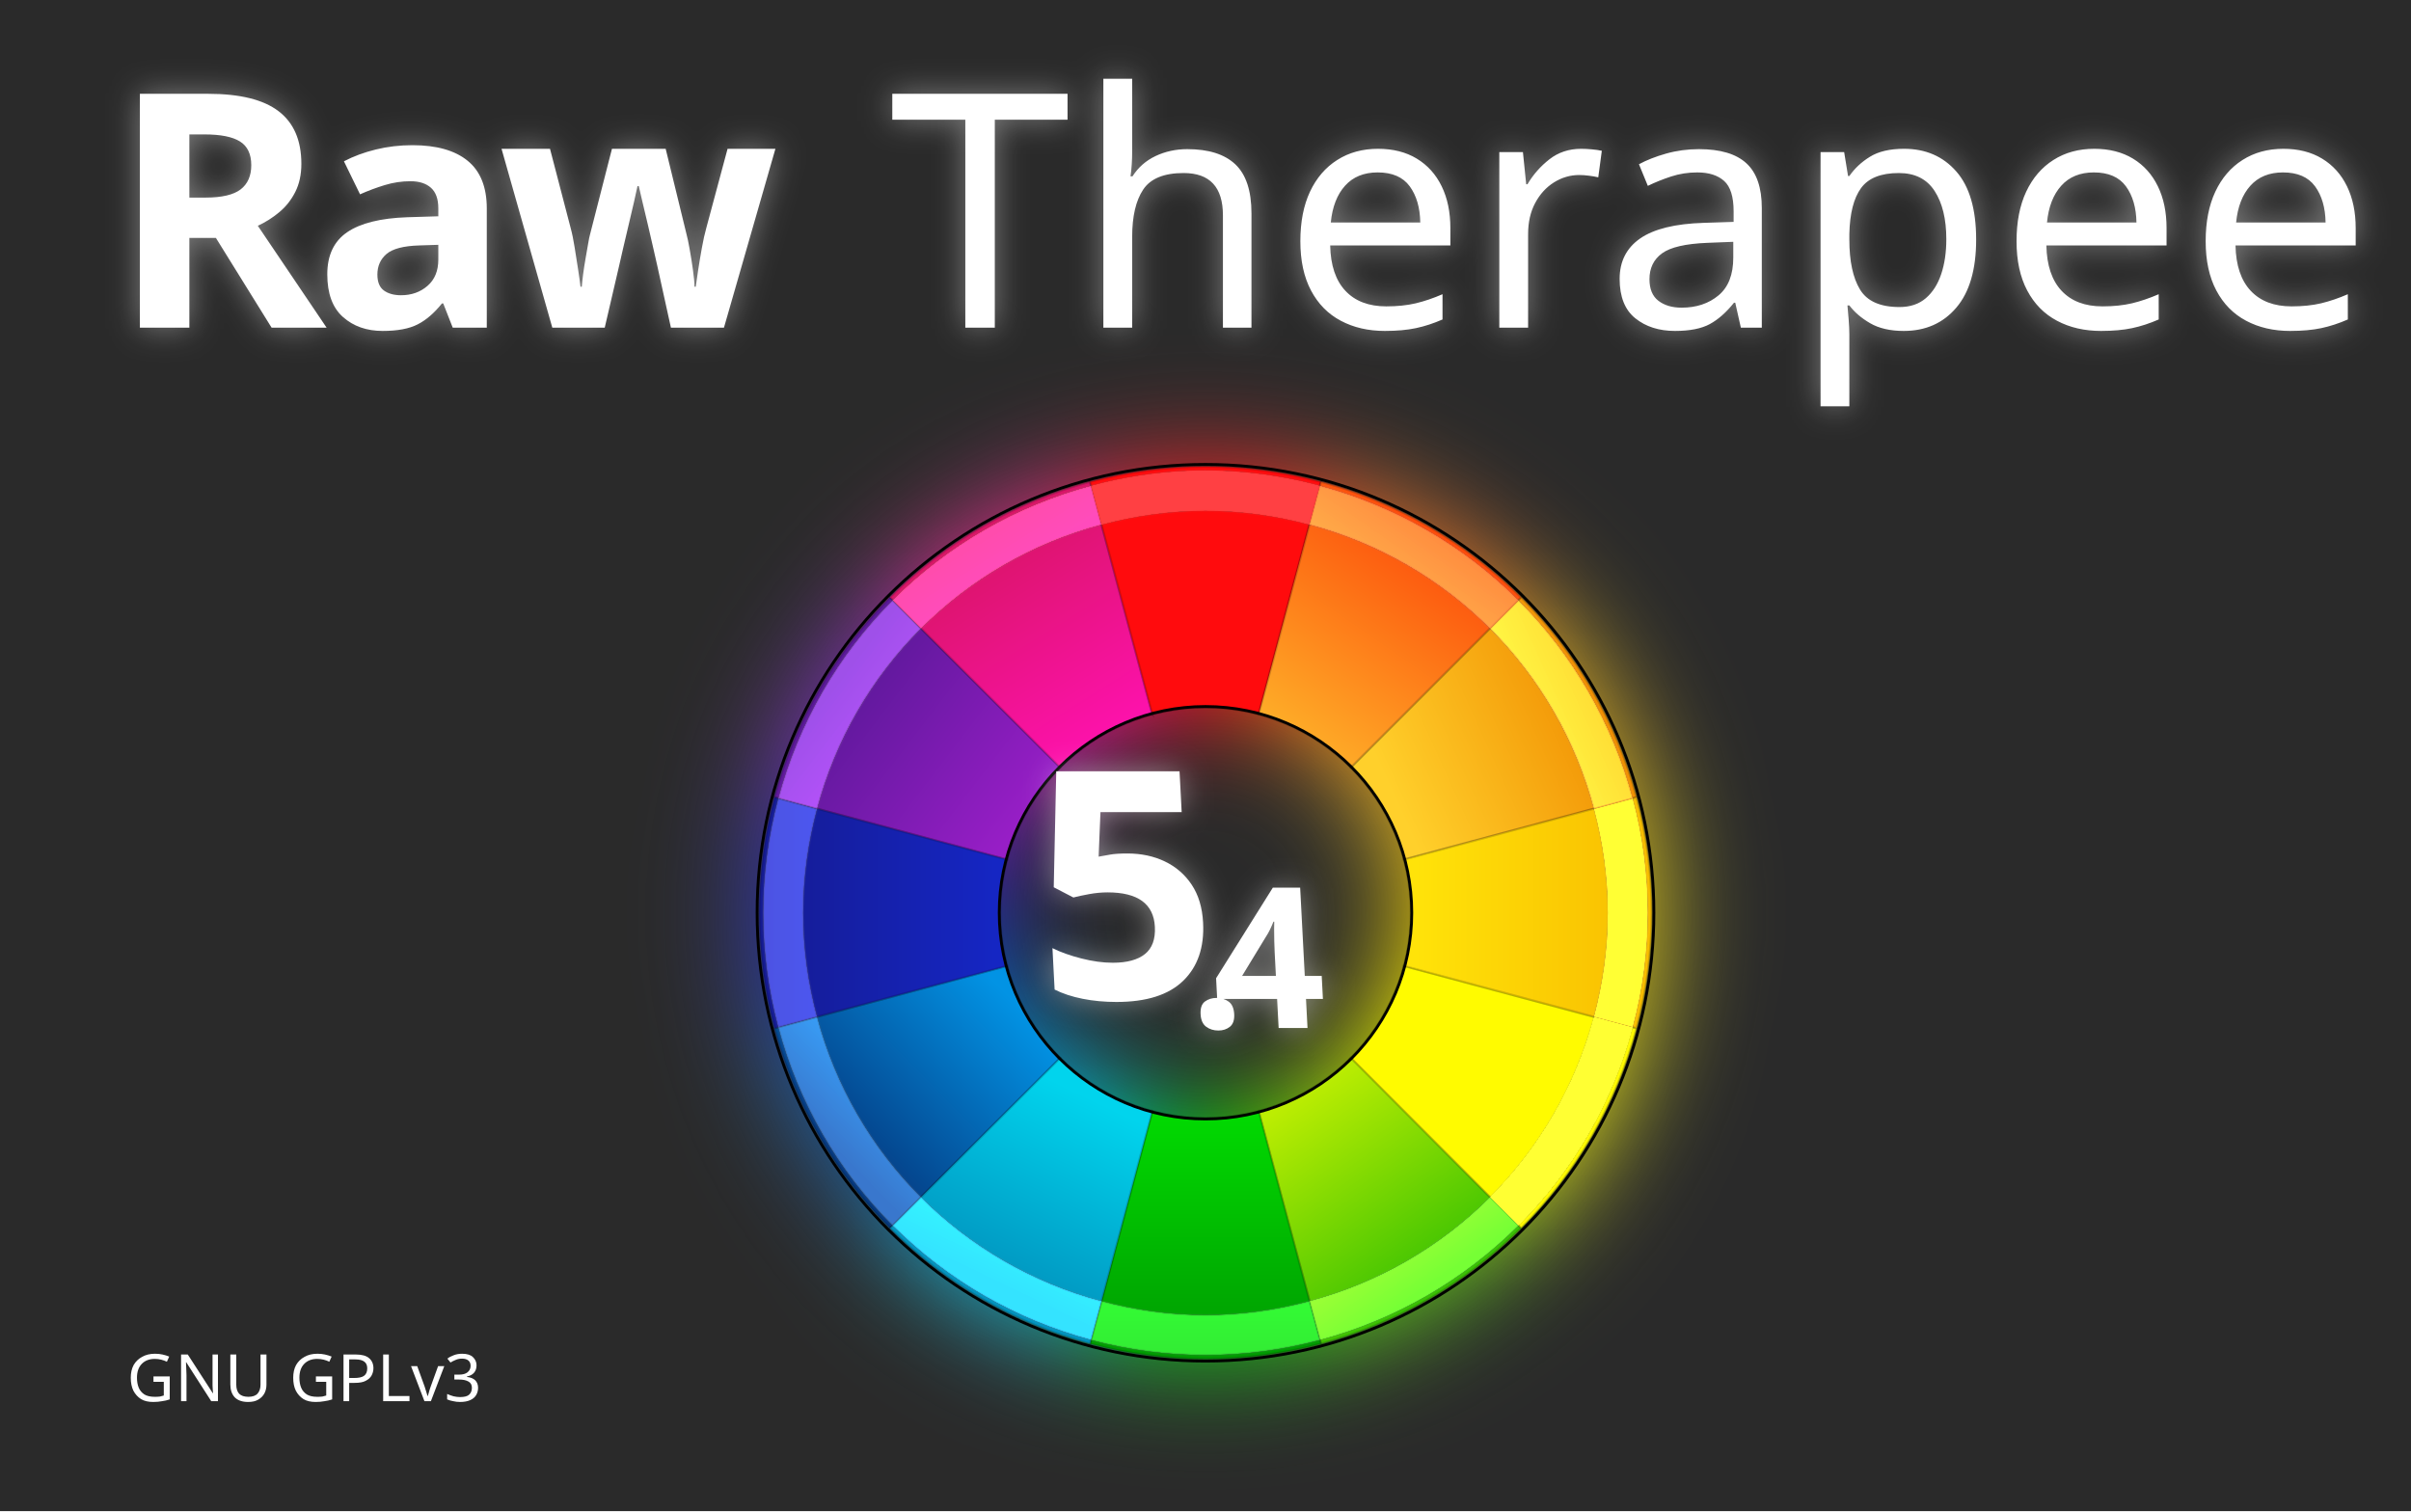
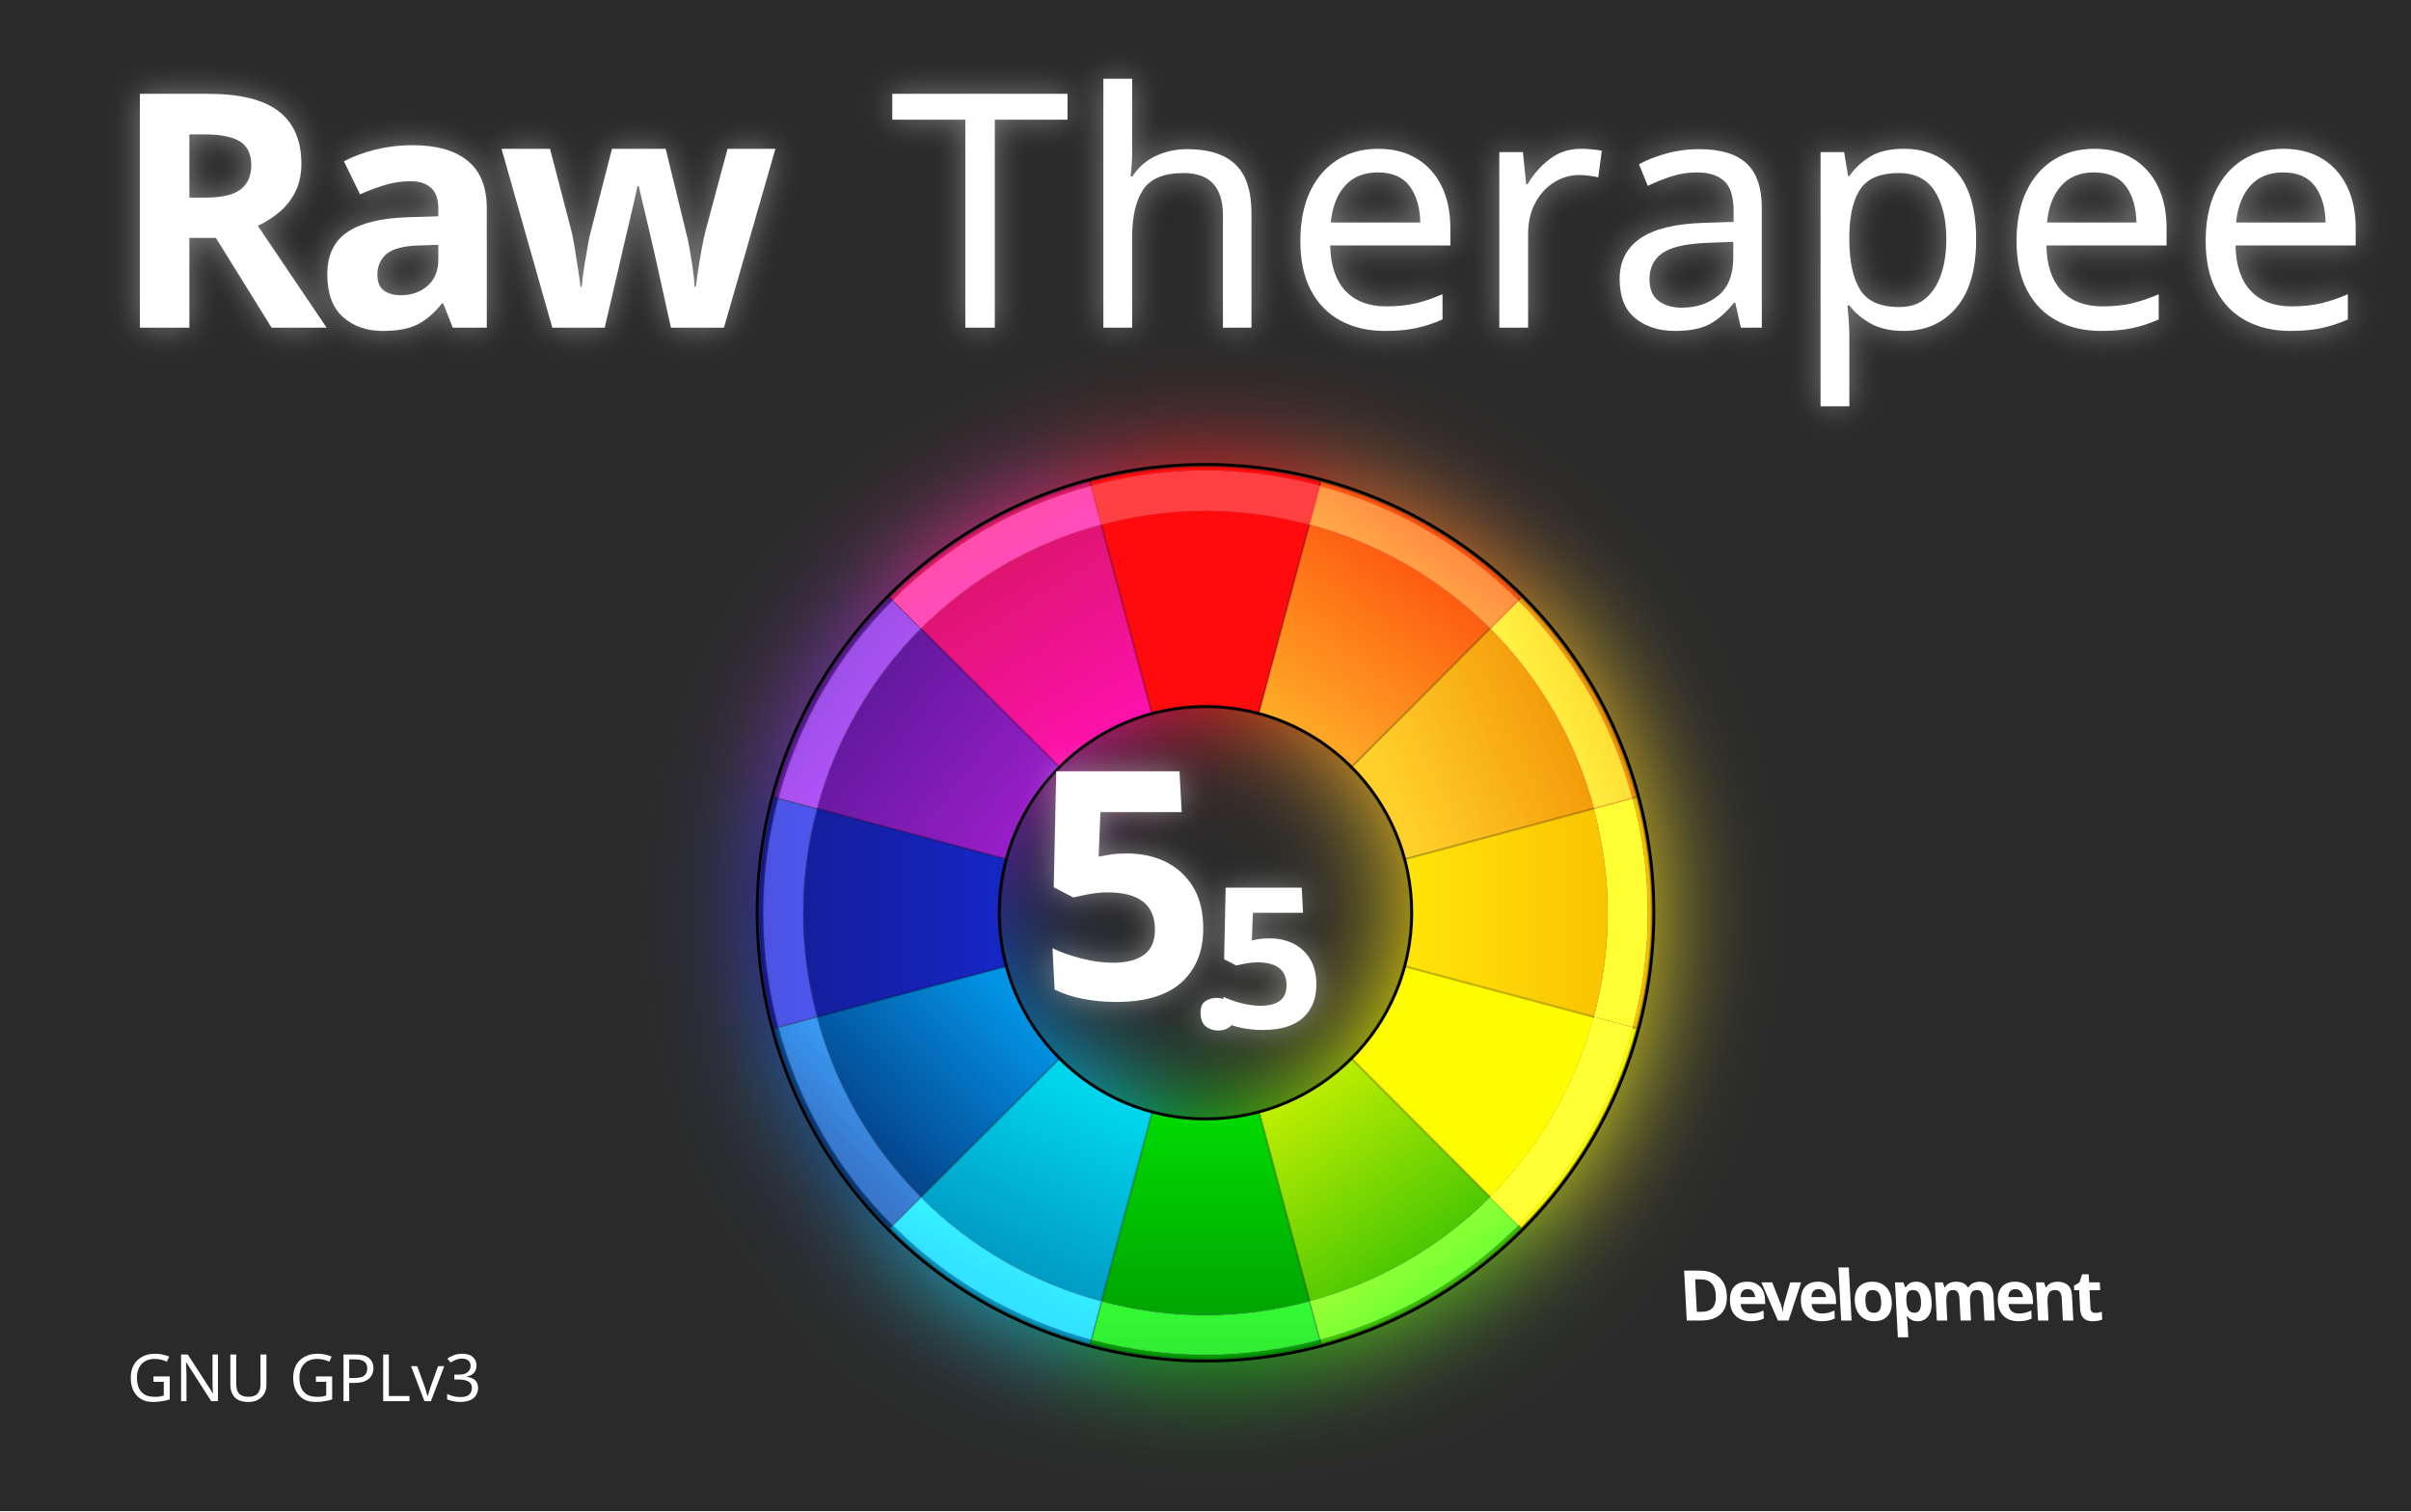
<svg xmlns="http://www.w3.org/2000/svg" xmlns:xlink="http://www.w3.org/1999/xlink" width="552" height="346" viewBox="0 0 146.05 91.546" version="1.1" id="svg783">
  <defs id="defs777">
    <filter id="filter3580" x="-0.2" y="-0.2" width="1.4" height="1.4" style="color-interpolation-filters:sRGB">
      <feGaussianBlur result="result91" stdDeviation="5" id="feGaussianBlur3582" />
      <feComposite operator="over" in="SourceGraphic" in2="result91" id="feComposite3584" />
    </filter>
    <linearGradient xlink:href="#linearGradient3962-8" id="linearGradient3697" gradientUnits="userSpaceOnUse" gradientTransform="matrix(0.9730154,0,0,0.9730154,0.02024555,6.491612)" x1="89.694" y1="102.901" x2="77.582" y2="85.401" />
    <linearGradient id="linearGradient3962-8">
      <stop id="stop3964-8" offset="0" style="stop-color:#38c102;stop-opacity:1" />
      <stop id="stop3966-8" offset="1" style="stop-color:#bced02;stop-opacity:1;" />
    </linearGradient>
    <linearGradient xlink:href="#linearGradient3954-7" id="linearGradient3699" gradientUnits="userSpaceOnUse" gradientTransform="matrix(0.9730154,0,0,0.9730154,0.02024555,6.491612)" x1="69.426" y1="109.566" x2="69.426" y2="87.778" />
    <linearGradient id="linearGradient3954-7">
      <stop id="stop3956-7" offset="0" style="stop-color:#009a01;stop-opacity:1" />
      <stop id="stop3958-6" offset="1" style="stop-color:#01d901;stop-opacity:1;" />
    </linearGradient>
    <linearGradient xlink:href="#linearGradient4002-3" id="linearGradient3701" gradientUnits="userSpaceOnUse" gradientTransform="matrix(0.9730154,0,0,0.9730154,0.02024555,6.491612)" x1="35.142" y1="47.984" x2="51.941" y2="60.841" />
    <linearGradient id="linearGradient4002-3">
      <stop id="stop4004-0" offset="0" style="stop-color:#5a1898;stop-opacity:1" />
      <stop id="stop4006-3" offset="1" style="stop-color:#971ec6;stop-opacity:1" />
    </linearGradient>
    <linearGradient xlink:href="#linearGradient4024-9" id="linearGradient3703" gradientUnits="userSpaceOnUse" gradientTransform="matrix(0.9730154,0,0,0.9730154,0.02024555,6.491612)" x1="35.907" y1="92.042" x2="51.054" y2="77.181" />
    <linearGradient id="linearGradient4024-9">
      <stop id="stop4026-2" offset="0" style="stop-color:#053980;stop-opacity:1" />
      <stop id="stop4028-5" offset="1" style="stop-color:#0293e4;stop-opacity:1;" />
    </linearGradient>
    <linearGradient xlink:href="#linearGradient4018-0" id="linearGradient3705" gradientUnits="userSpaceOnUse" gradientTransform="matrix(0.9730154,0,0,0.9730154,0.02024555,6.491612)" x1="28.166" y1="69.663" x2="49.507" y2="69.663" />
    <linearGradient id="linearGradient4018-0">
      <stop id="stop4020-5" offset="0" style="stop-color:#151b92;stop-opacity:1" />
      <stop id="stop4022-9" offset="1" style="stop-color:#1526c3;stop-opacity:1" />
    </linearGradient>
    <linearGradient xlink:href="#linearGradient3978-6" id="linearGradient3707" gradientUnits="userSpaceOnUse" gradientTransform="matrix(0.9730154,0,0,0.9730154,0.02024555,6.491612)" x1="104.454" y1="50.127" x2="85.539" y2="58.698" />
    <linearGradient id="linearGradient3978-6">
      <stop style="stop-color:#f18e01;stop-opacity:1;" offset="0" id="stop4040-9" />
      <stop id="stop3982-2" offset="1" style="stop-color:#ffd02b;stop-opacity:1;" />
    </linearGradient>
    <linearGradient xlink:href="#linearGradient3994-4" id="linearGradient3709" gradientUnits="userSpaceOnUse" gradientTransform="matrix(0.9730154,0,0,0.9730154,0.02024555,6.491612)" x1="48.471" y1="35.151" x2="59.551" y2="52.829" />
    <linearGradient id="linearGradient3994-4">
      <stop id="stop3996-7" offset="0" style="stop-color:#d91566;stop-opacity:1" />
      <stop id="stop3998-7" offset="1" style="stop-color:#fc12aa;stop-opacity:1" />
    </linearGradient>
    <linearGradient xlink:href="#linearGradient3970-4" id="linearGradient3711" gradientUnits="userSpaceOnUse" gradientTransform="matrix(0.9730154,0,0,0.9730154,0.02024555,6.491612)" x1="108.907" y1="70.388" x2="87.603" y2="70.388" />
    <linearGradient id="linearGradient3970-4">
      <stop id="stop3972-8" offset="0" style="stop-color:#f8bc00;stop-opacity:1;" />
      <stop id="stop3974-1" offset="1" style="stop-color:#ffe309;stop-opacity:1;" />
    </linearGradient>
    <linearGradient xlink:href="#linearGradient3946-8" id="linearGradient3713" gradientUnits="userSpaceOnUse" gradientTransform="matrix(0.9730154,0,0,0.9730154,0.02024555,6.491612)" x1="49.885" y1="103.258" x2="58.13" y2="86.116" />
    <linearGradient id="linearGradient3946-8">
      <stop id="stop3948-9" offset="0" style="stop-color:#0193be;stop-opacity:1;" />
      <stop id="stop3950-3" offset="1" style="stop-color:#01d4ed;stop-opacity:1;" />
    </linearGradient>
    <linearGradient xlink:href="#linearGradient3986-8" id="linearGradient3715" gradientUnits="userSpaceOnUse" gradientTransform="matrix(0.9730154,0,0,0.9730154,0.02024555,6.491612)" x1="90.159" y1="35.44" x2="77.582" y2="53.59" />
    <linearGradient id="linearGradient3986-8">
      <stop id="stop3988-0" offset="0" style="stop-color:#fd4c0b;stop-opacity:1" />
      <stop id="stop3990-2" offset="1" style="stop-color:#feab27;stop-opacity:1;" />
    </linearGradient>
    <filter id="filter4905" x="0" y="0" width="1" height="1" style="color-interpolation-filters:sRGB">
      <feFlood id="feFlood4907" result="result1" flood-opacity="0" flood-color="rgb(255,255,255)" />
      <feBlend id="feBlend4909" in2="SourceGraphic" mode="normal" result="result2" />
      <feComposite id="feComposite4911" in2="SourceGraphic" k2="1.2" operator="arithmetic" result="result3" k1="0" k4="0.2" k3="0" />
      <feComposite id="feComposite4913" in2="SourceGraphic" operator="in" />
    </filter>
    <linearGradient xlink:href="#linearGradient3962-8" id="linearGradient3677" gradientUnits="userSpaceOnUse" gradientTransform="matrix(0.9799792,0,0,0.9799792,-15.63941,-144.6801)" x1="89.694" y1="102.901" x2="77.582" y2="85.401" />
    <linearGradient xlink:href="#linearGradient3954-7" id="linearGradient3679" gradientUnits="userSpaceOnUse" gradientTransform="matrix(0.9799792,0,0,0.9799792,-15.63941,-144.6801)" x1="69.426" y1="109.566" x2="69.426" y2="87.778" />
    <linearGradient xlink:href="#linearGradient4002-3" id="linearGradient3681" gradientUnits="userSpaceOnUse" gradientTransform="matrix(0.9799792,0,0,0.9799792,-15.63941,-144.6801)" x1="35.142" y1="47.984" x2="51.941" y2="60.841" />
    <linearGradient xlink:href="#linearGradient4024-9" id="linearGradient3683" gradientUnits="userSpaceOnUse" gradientTransform="matrix(0.9799792,0,0,0.9799792,-15.63941,-144.6801)" x1="35.907" y1="92.042" x2="51.054" y2="77.181" />
    <linearGradient xlink:href="#linearGradient4018-0" id="linearGradient3685" gradientUnits="userSpaceOnUse" gradientTransform="matrix(0.9799792,0,0,0.9799792,-15.63941,-144.6801)" x1="28.166" y1="69.663" x2="49.507" y2="69.663" />
    <linearGradient xlink:href="#linearGradient3978-6" id="linearGradient3687" gradientUnits="userSpaceOnUse" gradientTransform="matrix(0.9799792,0,0,0.9799792,-15.63941,-144.6801)" x1="104.454" y1="50.127" x2="85.539" y2="58.698" />
    <linearGradient xlink:href="#linearGradient3994-4" id="linearGradient3689" gradientUnits="userSpaceOnUse" gradientTransform="matrix(0.9799792,0,0,0.9799792,-15.63941,-144.6801)" x1="48.471" y1="35.151" x2="59.551" y2="52.829" />
    <linearGradient xlink:href="#linearGradient3970-4" id="linearGradient3691" gradientUnits="userSpaceOnUse" gradientTransform="matrix(0.9799792,0,0,0.9799792,-15.63941,-144.6801)" x1="108.907" y1="70.388" x2="87.603" y2="70.388" />
    <linearGradient xlink:href="#linearGradient3946-8" id="linearGradient3693" gradientUnits="userSpaceOnUse" gradientTransform="matrix(0.9799792,0,0,0.9799792,-15.63941,-144.6801)" x1="49.885" y1="103.258" x2="58.13" y2="86.116" />
    <linearGradient xlink:href="#linearGradient3986-8" id="linearGradient3695" gradientUnits="userSpaceOnUse" gradientTransform="matrix(0.9799792,0,0,0.9799792,-15.63941,-144.6801)" x1="90.159" y1="35.44" x2="77.582" y2="53.59" />
    <filter width="1.4" height="1.4" y="-0.2" x="-0.2" id="filter4749" style="color-interpolation-filters:sRGB">
      <feFlood result="flood" flood-color="rgb(255,255,255)" flood-opacity="0.4" id="feFlood4751" />
      <feComposite result="composite1" operator="in" in="flood" in2="SourceGraphic" id="feComposite4753" />
      <feGaussianBlur result="blur" stdDeviation="3.5" id="feGaussianBlur4755" />
      <feComposite result="composite2" operator="over" in="SourceGraphic" in2="blur" id="feComposite4757" />
    </filter>
    <filter width="1.4" height="1.4" y="-0.2" x="-0.2" id="filter894" style="color-interpolation-filters:sRGB">
      <feFlood result="flood" flood-color="rgb(255,255,255)" flood-opacity="0.4" id="feFlood886" />
      <feComposite result="composite1" operator="in" in="flood" in2="SourceGraphic" id="feComposite888" />
      <feGaussianBlur result="blur" stdDeviation="3.5" id="feGaussianBlur890" />
      <feComposite result="composite2" operator="over" in="SourceGraphic" in2="blur" id="feComposite892" />
    </filter>
    <filter width="1.4" height="1.4" y="-0.2" x="-0.2" id="filter904" style="color-interpolation-filters:sRGB">
      <feFlood result="flood" flood-color="rgb(255,255,255)" flood-opacity="0.4" id="feFlood896" />
      <feComposite result="composite1" operator="in" in="flood" in2="SourceGraphic" id="feComposite898" />
      <feGaussianBlur result="blur" stdDeviation="3.5" id="feGaussianBlur900" />
      <feComposite result="composite2" operator="over" in="SourceGraphic" in2="blur" id="feComposite902" />
    </filter>
    <filter width="1.4" height="1.4" y="-0.2" x="-0.2" id="filter914" style="color-interpolation-filters:sRGB">
      <feFlood result="flood" flood-color="rgb(255,255,255)" flood-opacity="0.4" id="feFlood906" />
      <feComposite result="composite1" operator="in" in="flood" in2="SourceGraphic" id="feComposite908" />
      <feGaussianBlur result="blur" stdDeviation="3.5" id="feGaussianBlur910" />
      <feComposite result="composite2" operator="over" in="SourceGraphic" in2="blur" id="feComposite912" />
    </filter>
  </defs>
  <g id="layer1" transform="translate(0,-205.4541)">
    <rect y="205.454" x="0" height="91.546" width="146.05" id="rect4747" style="fill:#2a2a2a;fill-opacity:1;fill-rule:nonzero;stroke:none;stroke-width:0.265;enable-background:new" />
    <rect style="fill:#2a2a2a;fill-opacity:1;fill-rule:nonzero;stroke:none;stroke-width:0.268;enable-background:new" id="rect7772" width="146.05" height="32.225" x="0" y="310.229" rx="3.124" ry="1.128" />
    <g id="g3717" transform="matrix(0.6837777,0,0,0.6837778,2.60151,222.1655)" style="filter:url(#filter3580);enable-background:new">
      <g id="g3490" style="display:inline;enable-background:new" transform="matrix(1.005445,0,0,1.005445,35.90337,-17.90912)">
        <path id="path3492" d="m 79.513,86.725 15.011,15.011 A 39.313,39.313 0 0 0 104.699,84.113 L 84.193,78.618 a 18.084,18.084 0 0 1 -4.681,8.107 z" style="color:#000000;fill:#fffb00;fill-opacity:1;stroke:#000000;stroke-width:0.193;stroke-miterlimit:4;stroke-dasharray:none;stroke-opacity:0.157" />
        <path id="path3494" d="m 71.406,91.406 5.495,20.506 A 39.313,39.313 0 0 0 94.524,101.737 L 79.513,86.725 a 18.084,18.084 0 0 1 -8.107,4.681 z" style="color:#000000;fill:url(#linearGradient3697);fill-opacity:1;stroke:#000000;stroke-width:0.193;stroke-miterlimit:4;stroke-dasharray:none;stroke-opacity:0.157" />
        <path id="path3496" d="m 62.045,91.406 -5.495,20.506 a 39.313,39.313 0 0 0 20.35,0 L 71.406,91.406 a 18.084,18.084 0 0 1 -9.361,0 z" style="color:#000000;fill:url(#linearGradient3699);fill-opacity:1;stroke:#000000;stroke-width:0.193;stroke-miterlimit:4;stroke-dasharray:none;stroke-opacity:0.157" />
        <path id="path3498" d="M 53.938,61.151 38.926,46.139 A 39.313,39.313 0 0 0 28.751,63.763 l 20.506,5.495 a 18.084,18.084 0 0 1 4.681,-8.107 z" style="color:#000000;fill:url(#linearGradient3701);fill-opacity:1;stroke:#000000;stroke-width:0.193;stroke-miterlimit:4;stroke-dasharray:none;stroke-opacity:0.157" />
        <path id="path3500" d="M 49.257,78.618 28.751,84.113 a 39.313,39.313 0 0 0 10.175,17.624 L 53.938,86.725 A 18.084,18.084 0 0 1 49.257,78.618 Z" style="color:#000000;fill:url(#linearGradient3703);fill-opacity:1;stroke:#000000;stroke-width:0.193;stroke-miterlimit:4;stroke-dasharray:none;stroke-opacity:0.157" />
        <path id="path3502" d="m 49.257,69.257 -20.506,-5.495 a 39.313,39.313 0 0 0 0,20.35 L 49.257,78.618 a 18.084,18.084 0 0 1 0,-9.361 z" style="color:#000000;fill:url(#linearGradient3705);fill-opacity:1;stroke:#000000;stroke-width:0.193;stroke-miterlimit:4;stroke-dasharray:none;stroke-opacity:0.157" />
        <path id="path3504" d="m 84.193,69.257 20.506,-5.495 A 39.313,39.313 0 0 0 94.524,46.139 L 79.513,61.151 a 18.084,18.084 0 0 1 4.681,8.107 z" style="color:#000000;fill:url(#linearGradient3707);fill-opacity:1;stroke:#000000;stroke-width:0.193;stroke-miterlimit:4;stroke-dasharray:none;stroke-opacity:0.157" />
        <path id="path3506" d="M 62.045,56.47 56.55,35.964 A 39.313,39.313 0 0 0 38.926,46.139 l 15.011,15.011 a 18.084,18.084 0 0 1 8.107,-4.681 z" style="color:#000000;fill:url(#linearGradient3709);fill-opacity:1;stroke:#000000;stroke-width:0.193;stroke-miterlimit:4;stroke-dasharray:none;stroke-opacity:0.157" />
        <path id="path3508" d="m 71.406,56.47 5.495,-20.506 a 39.313,39.313 0 0 0 -20.35,0 l 5.495,20.506 a 18.084,18.084 0 0 1 9.361,0 z" style="color:#000000;fill:#ff0b0d;fill-opacity:1;stroke:#000000;stroke-width:0.193;stroke-miterlimit:4;stroke-dasharray:none;stroke-opacity:0.157" />
        <path id="path3510" d="m 84.193,78.618 20.506,5.494 a 39.313,39.313 0 0 0 0,-20.35 l -20.506,5.495 a 18.084,18.084 0 0 1 0,9.361 z" style="color:#000000;fill:url(#linearGradient3711);fill-opacity:1;stroke:#000000;stroke-width:0.193;stroke-miterlimit:4;stroke-dasharray:none;stroke-opacity:0.157" />
        <path id="path3512" d="m 53.938,86.725 -15.011,15.011 a 39.313,39.313 0 0 0 17.624,10.175 L 62.045,91.406 A 18.084,18.084 0 0 1 53.938,86.725 Z" style="color:#000000;fill:url(#linearGradient3713);fill-opacity:1;stroke:#000000;stroke-width:0.193;stroke-miterlimit:4;stroke-dasharray:none;stroke-opacity:0.157" />
        <path id="path3514" d="M 79.513,61.151 94.524,46.139 A 39.313,39.313 0 0 0 76.9,35.964 L 71.406,56.47 a 18.084,18.084 0 0 1 8.107,4.681 z" style="color:#000000;fill:url(#linearGradient3715);fill-opacity:1;stroke:#000000;stroke-width:0.193;stroke-miterlimit:4;stroke-dasharray:none;stroke-opacity:0.157" />
        <g id="g3516" transform="matrix(0.9122019,0,0,0.9122019,98.59415,6.328)">
          <path style="color:#000000;fill:none;stroke:currentColor;stroke-width:0.276;stroke-miterlimit:4" d="m 8.373,74.117 c 0,-23.919 -19.39,-43.31 -43.31,-43.31 -23.919,0 -43.31,19.39 -43.31,43.31 0,23.919 19.39,43.31 43.31,43.31 23.919,0 43.31,-19.39 43.31,-43.31 z" id="circle3518" />
          <path style="color:#000000;fill:none;stroke:currentColor;stroke-width:0.276;stroke-miterlimit:4" d="m -15.014,74.117 c 0,-11.003 -8.92,-19.922 -19.922,-19.922 -11.003,0 -19.922,8.92 -19.922,19.922 0,11.003 8.92,19.922 19.922,19.922 11.003,0 19.922,-8.92 19.922,-19.922 z" id="circle3520" />
        </g>
      </g>
      <g transform="matrix(0.990099,0,0,0.9898171,51.95926,132.4117)" style="filter:url(#filter4905)" id="g4890">
        <path style="color:#000000;fill:#fffb00;fill-opacity:1;stroke:#000000;stroke-width:0.198;stroke-miterlimit:4;stroke-dasharray:none;stroke-opacity:0.157" d="m 86.29,-67.452 c -1.654,6.2 -4.895,11.743 -9.299,16.148 l 2.551,2.551 a 39.595,39.595 0 0 0 10.239,-17.76 z" id="ID_3F-0-3-8" />
        <path style="color:#000000;fill:url(#linearGradient3677);fill-opacity:1;stroke:#000000;stroke-width:0.198;stroke-miterlimit:4;stroke-dasharray:none;stroke-opacity:0.157" d="m 76.99,-51.304 c -4.405,4.405 -9.948,7.645 -16.148,9.299 l 0.94,3.491 A 39.595,39.595 0 0 0 79.542,-48.752 Z" id="ID_41-5-5-6" />
        <path style="color:#000000;fill:url(#linearGradient3679);fill-opacity:1;stroke:#000000;stroke-width:0.198;stroke-miterlimit:4;stroke-dasharray:none;stroke-opacity:0.157" d="m 42.243,-42.004 -0.94,3.491 a 39.595,39.595 0 0 0 20.479,0 l -0.94,-3.491 c -2.967,0.792 -6.082,1.242 -9.299,1.242 -3.217,0 -6.332,-0.45 -9.299,-1.242 z" id="ID_42-1-7-3" />
        <path style="color:#000000;fill:url(#linearGradient3681);fill-opacity:1;stroke:#000000;stroke-width:0.198;stroke-miterlimit:4;stroke-dasharray:none;stroke-opacity:0.157" d="m 23.544,-104.75 a 39.595,39.595 0 0 0 -10.239,17.76 l 3.491,0.94 c 1.654,-6.2 4.895,-11.743 9.299,-16.148 z" id="ID_43-1-7-4" />
        <path style="color:#000000;fill:url(#linearGradient3683);fill-opacity:1;stroke:#000000;stroke-width:0.198;stroke-miterlimit:4;stroke-dasharray:none;stroke-opacity:0.157" d="m 16.796,-67.452 -3.491,0.94 a 39.595,39.595 0 0 0 10.239,17.76 l 2.551,-2.551 c -4.405,-4.405 -7.645,-9.948 -9.299,-16.148 z" id="ID_44-0-3-7" />
        <path style="color:#000000;fill:url(#linearGradient3685);fill-opacity:1;stroke:#000000;stroke-width:0.198;stroke-miterlimit:4;stroke-dasharray:none;stroke-opacity:0.157" d="m 13.304,-86.99 a 39.595,39.595 0 0 0 0,20.479 l 3.491,-0.94 c -0.792,-2.967 -1.242,-6.082 -1.242,-9.299 0,-3.217 0.45,-6.332 1.242,-9.299 z" id="ID_45-8-3-6" />
        <path style="color:#000000;fill:url(#linearGradient3687);fill-opacity:1;stroke:#000000;stroke-width:0.198;stroke-miterlimit:4;stroke-dasharray:none;stroke-opacity:0.157" d="m 79.542,-104.75 -2.551,2.551 c 4.405,4.405 7.645,9.948 9.299,16.148 l 3.491,-0.94 A 39.595,39.595 0 0 0 79.542,-104.75 Z" id="ID_46-5-2-6" />
        <path style="color:#000000;fill:url(#linearGradient3689);fill-opacity:1;stroke:#000000;stroke-width:0.198;stroke-miterlimit:4;stroke-dasharray:none;stroke-opacity:0.157" d="m 41.303,-114.989 a 39.595,39.595 0 0 0 -17.76,10.239 l 2.551,2.551 c 4.405,-4.405 9.948,-7.645 16.148,-9.299 z" id="ID_47-0-0-2" />
        <path style="color:#000000;fill:#ff0b0d;fill-opacity:1;stroke:#000000;stroke-width:0.198;stroke-miterlimit:4;stroke-dasharray:none;stroke-opacity:0.157" d="m 50.032,-116.332 a 39.595,39.595 0 0 0 -8.729,1.343 l 0.94,3.491 c 2.967,-0.792 6.082,-1.242 9.299,-1.242 3.217,0 6.332,0.45 9.299,1.242 l 0.94,-3.491 a 39.595,39.595 0 0 0 -11.75,-1.343 z" id="ID_48-6-74-3" />
        <path style="color:#000000;fill:url(#linearGradient3691);fill-opacity:1;stroke:#000000;stroke-width:0.198;stroke-miterlimit:4;stroke-dasharray:none;stroke-opacity:0.157" d="m 89.781,-86.99 -3.491,0.94 c 0.792,2.967 1.242,6.082 1.242,9.299 0,3.217 -0.45,6.332 -1.242,9.299 l 3.491,0.94 a 39.595,39.595 0 0 0 0,-20.479 z" id="ID_49-4-7-6" />
        <path style="color:#000000;fill:url(#linearGradient3693);fill-opacity:1;stroke:#000000;stroke-width:0.198;stroke-miterlimit:4;stroke-dasharray:none;stroke-opacity:0.157" d="m 26.095,-51.304 -2.551,2.551 a 39.595,39.595 0 0 0 17.76,10.239 l 0.94,-3.491 c -6.2,-1.654 -11.743,-4.895 -16.148,-9.299 z" id="ID_4A-6-6-4" />
        <path style="color:#000000;fill:url(#linearGradient3695);fill-opacity:1;stroke:#000000;stroke-width:0.198;stroke-miterlimit:4;stroke-dasharray:none;stroke-opacity:0.157" d="m 61.782,-114.989 -0.94,3.491 c 6.2,1.654 11.743,4.895 16.148,9.299 l 2.551,-2.551 A 39.595,39.595 0 0 0 61.782,-114.989 Z" id="ID_51-2-8-1" />
        <path style="color:#000000;fill:none;stroke:none;stroke-width:1.067" d="m 91.333,-76.751 c 0,-21.975 -17.815,-39.79 -39.79,-39.79 -21.975,0 -39.79,17.815 -39.79,39.79 0,21.975 17.815,39.79 39.79,39.79 21.975,0 39.79,-17.815 39.79,-39.79 z" id="ID_3F-5-8-8-5" />
      </g>
    </g>
    <flowRoot transform="matrix(0.2513191,0,0,0.2513191,-9.771329,274.7418)" xml:space="preserve" id="flowRoot3757" style="font-style:normal;font-variant:normal;font-weight:normal;font-stretch:normal;font-size:12.8px;line-height:0.01%;font-family:OxygenSans;-inkscape-font-specification:OxygenSans;text-align:justify;letter-spacing:0px;word-spacing:0px;text-anchor:start;fill:#ffffff;fill-opacity:1;stroke:none;stroke-width:1.067;enable-background:new">
      <flowRegion id="flowRegion3759" style="stroke-width:1.067">
        <rect id="rect3761" width="272.376" height="110.203" x="50.107" y="149.192" style="font-style:normal;font-variant:normal;font-weight:normal;font-stretch:normal;font-size:10.667px;font-family:OxygenSans;-inkscape-font-specification:OxygenSans;text-align:justify;text-anchor:start;fill:#ffffff;fill-opacity:1;stroke-width:1.138" />
      </flowRegion>
      <flowPara id="flowPara3763" style="font-style:normal;font-variant:normal;font-weight:normal;font-stretch:normal;font-size:8.533px;line-height:1.25;font-family:OxygenSans;-inkscape-font-specification:OxygenSans;text-align:justify;text-anchor:start;fill:#ffffff;fill-opacity:1;stroke-width:1.067">Apply glow effects using filters. You might need to ungroup the circle elements before applying. You can change the flood color of the "ring shadow" effect to make it white if you want to make the logo usable on a dark background.</flowPara>
      <flowPara style="font-style:normal;font-variant:normal;font-weight:normal;font-stretch:normal;font-size:8.533px;line-height:1.25;font-family:OxygenSans;-inkscape-font-specification:OxygenSans;text-align:justify;text-anchor:start;fill:#ffffff;fill-opacity:1;stroke-width:1.067" id="flowPara3676"> </flowPara>
      <flowPara style="font-style:normal;font-variant:normal;font-weight:normal;font-stretch:normal;font-size:8.533px;line-height:1.25;font-family:OxygenSans;-inkscape-font-specification:OxygenSans;text-align:justify;text-anchor:start;fill:#ffffff;fill-opacity:1;stroke-width:1.067" id="flowPara4320">For logo specifics, refer to rt_logo.svg</flowPara>
    </flowRoot>
    <flowRoot transform="matrix(0.2513191,0,0,0.2513191,-9.771329,274.7418)" style="font-style:normal;font-variant:normal;font-weight:normal;font-stretch:normal;font-size:12.8px;line-height:0.01%;font-family:OxygenSans;-inkscape-font-specification:OxygenSans;text-align:justify;letter-spacing:0px;word-spacing:0px;text-anchor:start;fill:#ffffff;fill-opacity:1;stroke:none;stroke-width:1.067;enable-background:new" id="flowRoot11563" xml:space="preserve">
      <flowRegion id="flowRegion11565" style="stroke-width:1.067">
        <rect style="font-style:normal;font-variant:normal;font-weight:normal;font-stretch:normal;font-size:10.667px;font-family:OxygenSans;-inkscape-font-specification:OxygenSans;text-align:justify;text-anchor:start;fill:#ffffff;fill-opacity:1;stroke-width:1.138" y="149.192" x="335.974" height="110.203" width="272.376" id="rect11567" />
      </flowRegion>
      <flowPara style="font-style:normal;font-variant:normal;font-weight:normal;font-stretch:normal;font-size:8.533px;line-height:1.25;font-family:OxygenSans;-inkscape-font-specification:OxygenSans;text-align:justify;text-anchor:start;fill:#ffffff;fill-opacity:1;stroke-width:1.067" id="flowPara4343">"Raw": font ITC Eras Std Ultra, appears in Inkscape as</flowPara>
      <flowPara style="font-style:normal;font-variant:normal;font-weight:normal;font-stretch:normal;font-size:8.533px;line-height:1.25;font-family:OxygenSans;-inkscape-font-specification:OxygenSans;text-align:justify;text-anchor:start;fill:#ffffff;fill-opacity:1;stroke-width:1.067" id="flowPara4357">  ITC Eras Standard - Ultra-Bold,</flowPara>
      <flowPara style="font-style:normal;font-variant:normal;font-weight:normal;font-stretch:normal;font-size:8.533px;line-height:1.25;font-family:OxygenSans;-inkscape-font-specification:OxygenSans;text-align:justify;text-anchor:start;fill:#ffffff;fill-opacity:1;stroke-width:1.067" id="flowPara4345">  60pt, -3px spacing between characters.</flowPara>
      <flowPara style="font-style:normal;font-variant:normal;font-weight:normal;font-stretch:normal;font-size:8.533px;line-height:1.25;font-family:OxygenSans;-inkscape-font-specification:OxygenSans;text-align:justify;text-anchor:start;fill:#ffffff;fill-opacity:1;stroke-width:1.067" id="flowPara4347">"Therapee": font ITC Eras Std Medium, appears in Inkscape as</flowPara>
      <flowPara style="font-style:normal;font-variant:normal;font-weight:normal;font-stretch:normal;font-size:8.533px;line-height:1.25;font-family:OxygenSans;-inkscape-font-specification:OxygenSans;text-align:justify;text-anchor:start;fill:#ffffff;fill-opacity:1;stroke-width:1.067" id="flowPara4361">  ITC Eras Standard - Medium,</flowPara>
      <flowPara style="font-style:normal;font-variant:normal;font-weight:normal;font-stretch:normal;font-size:8.533px;line-height:1.25;font-family:OxygenSans;-inkscape-font-specification:OxygenSans;text-align:justify;text-anchor:start;fill:#ffffff;fill-opacity:1;stroke-width:1.067" id="flowPara4349">  60pt, +1px spacing between characters.</flowPara>
      <flowPara style="font-style:normal;font-variant:normal;font-weight:normal;font-stretch:normal;font-size:8.533px;line-height:1.25;font-family:OxygenSans;-inkscape-font-specification:OxygenSans;text-align:justify;text-anchor:start;fill:#ffffff;fill-opacity:1;stroke-width:1.067" id="flowPara4351">Version: font ITC Eras Std Bold, appears in Inkscape as</flowPara>
      <flowPara style="font-style:normal;font-variant:normal;font-weight:normal;font-stretch:normal;font-size:8.533px;line-height:1.25;font-family:OxygenSans;-inkscape-font-specification:OxygenSans;text-align:justify;text-anchor:start;fill:#ffffff;fill-opacity:1;stroke-width:1.067" id="flowPara4365">  ITC Eras Standard - Bold,</flowPara>
      <flowPara style="font-style:normal;font-variant:normal;font-weight:normal;font-stretch:normal;font-size:8.533px;line-height:1.25;font-family:OxygenSans;-inkscape-font-specification:OxygenSans;text-align:justify;text-anchor:start;fill:#ffffff;fill-opacity:1;stroke-width:1.067" id="flowPara4353">  64pt, skewed -3°.</flowPara>
    </flowRoot>
    <text xml:space="preserve" style="font-style:normal;font-variant:normal;font-weight:500;font-stretch:normal;font-size:3.217px;line-height:0%;font-family:Salter;-inkscape-font-specification:'Salter Medium';letter-spacing:0px;word-spacing:0px;fill:#000000;fill-opacity:1;stroke:none;stroke-width:0.268;enable-background:new" x="32.4" y="340.741" id="text11593">
      <tspan id="tspan11595" x="32.4" y="340.741" style="font-style:normal;font-variant:normal;font-weight:normal;font-stretch:normal;font-size:1.608px;line-height:1.25;font-family:OxygenSans;-inkscape-font-specification:OxygenSans;letter-spacing:0.268px;fill:#ffcc00;fill-opacity:1;stroke-width:0.268">RawTherapee splash screen design version 1.1 from 2017-01-28 | www.rawtherapee.com</tspan>
    </text>
    <text xml:space="preserve" style="font-style:normal;font-variant:normal;font-weight:800;font-stretch:normal;line-height:0%;font-family:'ITC Eras Std';-inkscape-font-specification:'ITC Eras Std Ultra-Bold';letter-spacing:0px;word-spacing:0px;fill:#ffffff;fill-opacity:1;stroke:none;stroke-width:1px;stroke-linecap:butt;stroke-linejoin:miter;stroke-opacity:1;filter:url(#filter4749);enable-background:new" x="61.725" y="-157.966" id="text3655" transform="matrix(0.2645833,0,0,0.2645834,-9.644106,267.0997)">
      <tspan id="tspan3657" x="61.725" y="-157.966" style="font-size:75px;line-height:1.25;letter-spacing:-3px;word-spacing:0px" dx="0">Raw</tspan>
    </text>
    <text xml:space="preserve" style="font-style:normal;font-variant:normal;font-weight:500;font-stretch:normal;line-height:0%;font-family:'ITC Eras Std';-inkscape-font-specification:'ITC Eras Std Medium';letter-spacing:1px;word-spacing:0px;fill:#ffffff;fill-opacity:1;stroke:none;stroke-width:1px;stroke-linecap:butt;stroke-linejoin:miter;stroke-opacity:1;filter:url(#filter4749);enable-background:new" x="239.993" y="-157.966" id="text3659" transform="matrix(0.2645833,0,0,0.2645834,-9.644106,267.0997)">
      <tspan id="tspan3661" x="239.993" y="-157.966" style="font-size:75px;line-height:1.25;letter-spacing:1px">Therapee</tspan>
    </text>
    <text xml:space="preserve" style="font-style:normal;font-variant:normal;font-weight:500;font-stretch:normal;font-size:3.175px;line-height:0%;font-family:'ITC Eras Std';-inkscape-font-specification:'ITC Eras Std Medium';letter-spacing:0px;word-spacing:0px;fill:#ffffff;fill-opacity:1;stroke:none;stroke-width:0.265px;stroke-linecap:butt;stroke-linejoin:miter;stroke-opacity:1;enable-background:new" x="7.687" y="290.342" id="text3683">
      <tspan id="tspan3685" x="7.687" y="290.342" style="font-size:3.969px;line-height:1.25;stroke-width:0.265px">GNU GPLv3</tspan>
    </text>
    <text xml:space="preserve" style="font-style:normal;font-weight:normal;line-height:0%;font-family:sans-serif;letter-spacing:0px;word-spacing:0px;fill:#ffffff;fill-opacity:1;stroke:none;stroke-width:1px;stroke-linecap:butt;stroke-linejoin:miter;stroke-opacity:1;filter:url(#filter4749);enable-background:new" x="283.85" y="2.237" id="text3689" transform="matrix(0.2412712,0,0.01264448,0.2412712,-5.545243,265.4241)">
      <tspan id="tspan3691" x="283.85" y="2.237" style="font-style:normal;font-variant:normal;font-weight:bold;font-stretch:normal;font-size:80px;line-height:1.25;font-family:'ITC Eras Std';-inkscape-font-specification:'ITC Eras Std Bold'">5</tspan>
    </text>
    <text transform="matrix(0.2412712,0,0.01264448,0.2412712,3.579144,267.1926)" id="text3662" y="2.237" x="283.85" style="font-style:normal;font-weight:normal;line-height:0%;font-family:sans-serif;letter-spacing:-10.281px;word-spacing:0px;fill:#ffffff;fill-opacity:1;stroke:none;stroke-width:1px;stroke-linecap:butt;stroke-linejoin:miter;stroke-opacity:1;filter:url(#filter4749);enable-background:new" xml:space="preserve">
-       <tspan style="font-style:normal;font-variant:normal;font-weight:bold;font-stretch:normal;font-size:49.348px;line-height:1.25;font-family:'ITC Eras Std';-inkscape-font-specification:'ITC Eras Std Bold';letter-spacing:-10.281px" y="2.237" x="283.85" id="tspan3664">. 4</tspan>
+       <tspan style="font-style:normal;font-variant:normal;font-weight:bold;font-stretch:normal;font-size:49.348px;line-height:1.25;font-family:'ITC Eras Std';-inkscape-font-specification:'ITC Eras Std Bold';letter-spacing:-10.281px" y="2.237" x="283.85" id="tspan3664">. 5</tspan>
    </text>
    <rect style="fill:#2a2a2a;fill-opacity:1;fill-rule:nonzero;stroke:none;stroke-width:0.265;enable-background:new" id="rect1167" width="73.67" height="9.46" x="153.458" y="279.205" />
+     <g style="fill:#ffffff;enable-background:new" transform="matrix(0.2480469,0,0,0.2480469,-16.63273,273.1232)" id="g1249">
+       <text transform="skewX(3)" id="text1247" y="49.721" x="596.362" style="font-style:normal;font-weight:normal;font-size:12.8px;line-height:0%;font-family:sans-serif;text-align:end;letter-spacing:-1.067px;word-spacing:0px;text-anchor:end;fill:#ffffff;fill-opacity:1;stroke:none;stroke-width:1.067px;stroke-linecap:butt;stroke-linejoin:miter;stroke-opacity:1" xml:space="preserve">
+         <tspan style="font-style:normal;font-variant:normal;font-weight:bold;font-stretch:normal;font-size:17.067px;line-height:110%;font-family:'ITC Eras Std';-inkscape-font-specification:'ITC Eras Std Bold';text-align:end;letter-spacing:-1.067px;text-anchor:end;fill:#ffffff;stroke-width:1.067px" y="49.721" x="595.296" id="tspan1245">Development</tspan>
+       </text>
+     </g>
    <g id="g3712" transform="matrix(0.2480469,0,0,0.2480469,58.50895,273.1232)" style="fill:#ffffff;enable-background:new">
      <text xml:space="preserve" style="font-style:normal;font-weight:normal;font-size:12.8px;line-height:0%;font-family:sans-serif;text-align:end;letter-spacing:-1.067px;word-spacing:0px;text-anchor:end;fill:#ffffff;fill-opacity:1;stroke:none;stroke-width:1.067px;stroke-linecap:butt;stroke-linejoin:miter;stroke-opacity:1" x="596.362" y="49.721" id="text3690" transform="skewX(3)">
-         <tspan id="tspan3696" x="595.296" y="49.721" style="font-style:normal;font-variant:normal;font-weight:bold;font-stretch:normal;font-size:17.067px;line-height:110%;font-family:'ITC Eras Std';-inkscape-font-specification:'ITC Eras Std Bold';text-align:end;letter-spacing:-1.067px;text-anchor:end;fill:#ffffff;stroke-width:1.067px">Release Candidate 3</tspan>
+         <tspan id="tspan3696" x="595.296" y="49.721" style="font-style:normal;font-variant:normal;font-weight:bold;font-stretch:normal;font-size:17.067px;line-height:110%;font-family:'ITC Eras Std';-inkscape-font-specification:'ITC Eras Std Bold';text-align:end;letter-spacing:-1.067px;text-anchor:end;fill:#ffffff;stroke-width:1.067px">Release Candidate 1</tspan>
      </text>
    </g>
  </g>
</svg>
